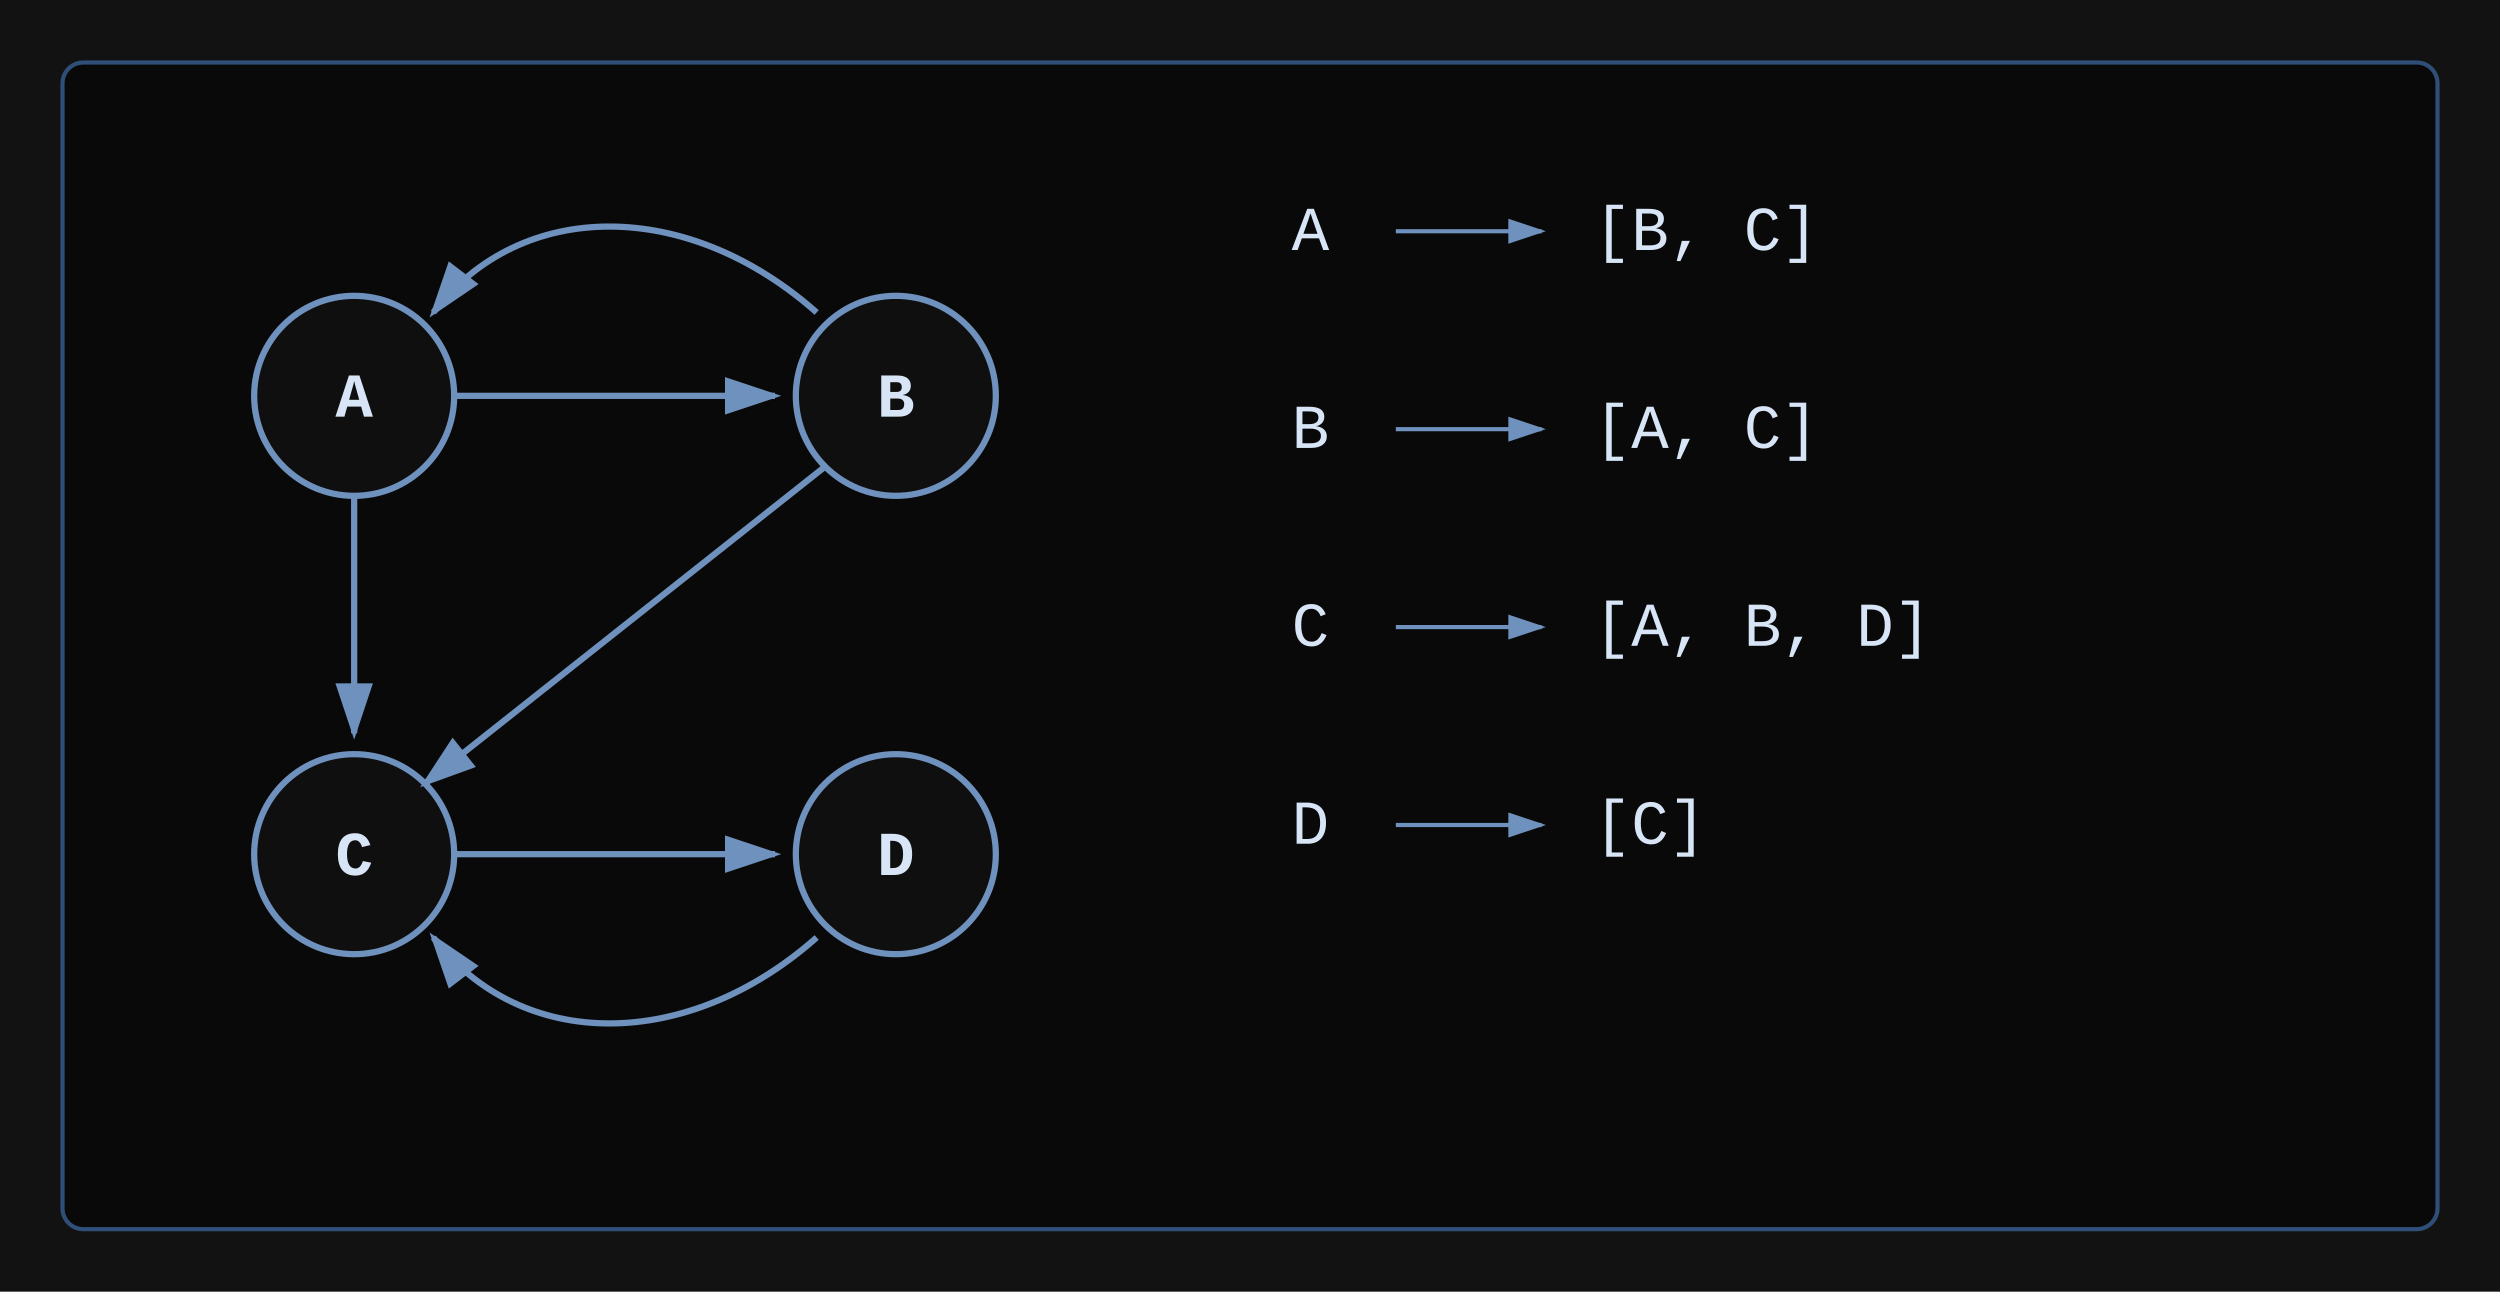
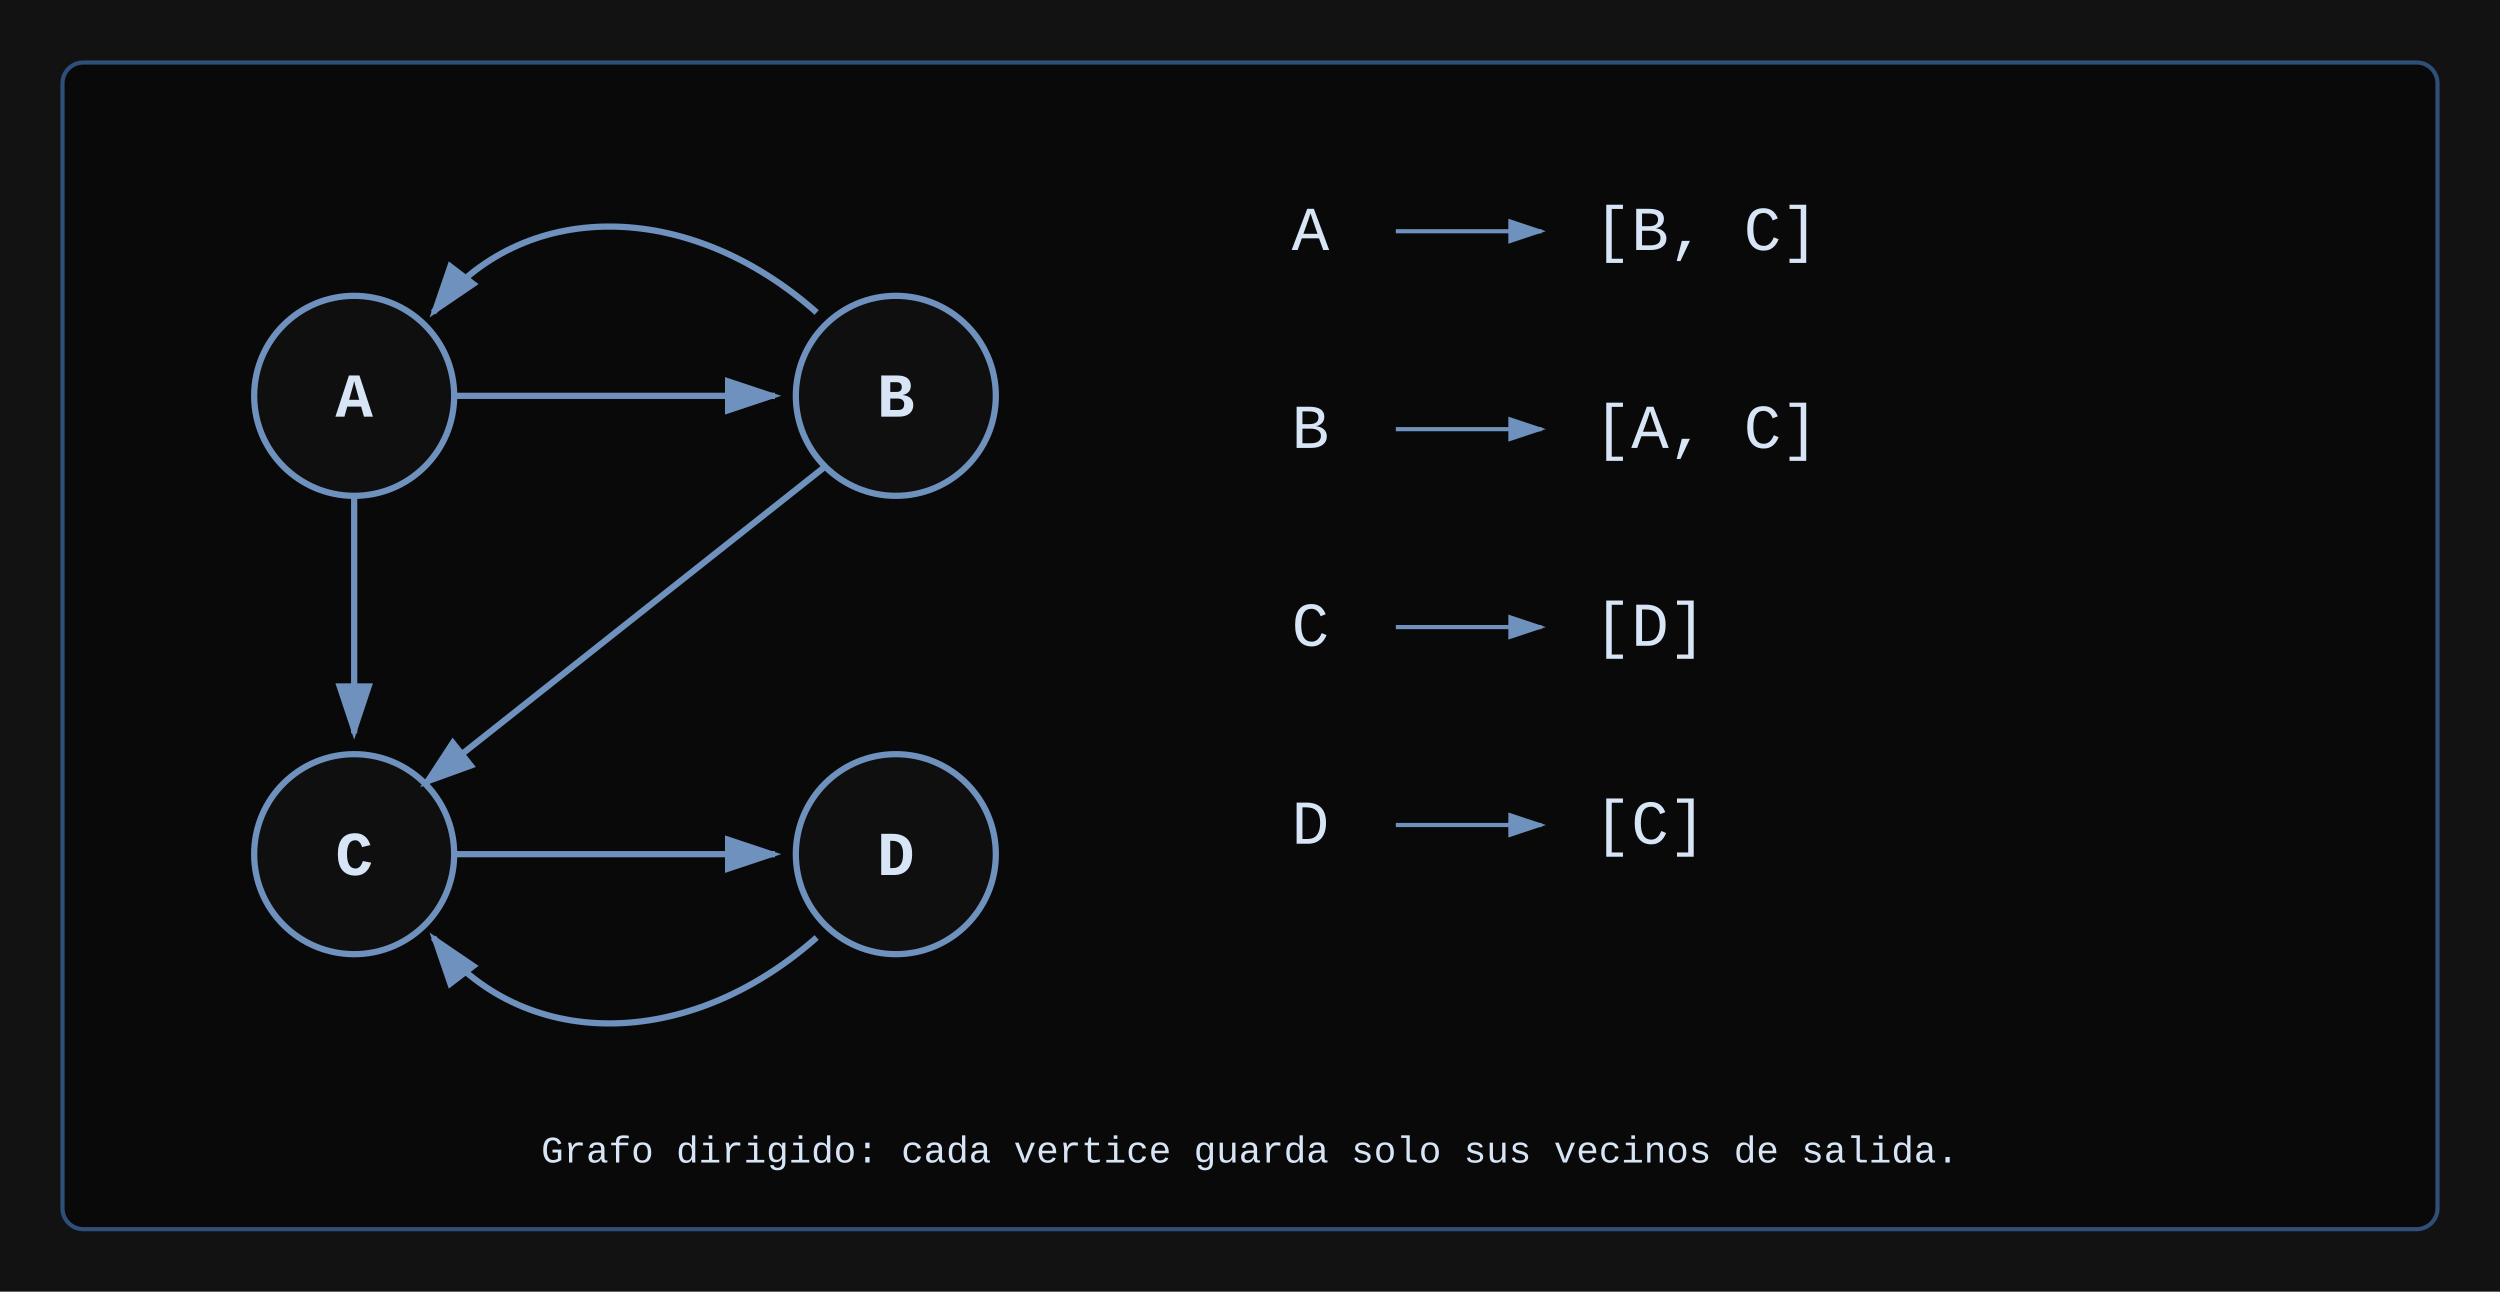
<svg xmlns="http://www.w3.org/2000/svg" width="1200" height="620" viewBox="0 0 1200 620">
  <defs>
    <marker id="arrow" markerWidth="10" markerHeight="10" refX="8" refY="3" orient="auto" markerUnits="strokeWidth">
      <path d="M0,0 L0,6 L9,3 z" fill="#6f91bd" />
    </marker>
    <style>
      .bg { fill:#121212; }
      .panel { fill:#090909; stroke:#2f4f78; stroke-width:2; }
      .node { fill:#0f0f0f; stroke:#6f91bd; stroke-width:3; }
      .edge { fill:none; stroke:#6f91bd; stroke-width:3; marker-end:url(#arrow); }
      .txt { fill:#d7e5f6; font-family: Consolas, 'Courier New', monospace; }
      .label { font-size:30px; font-weight:700; }
      .list { font-size:30px; }
      .small { font-size:18px; }
    </style>
  </defs>
  <rect class="bg" x="0" y="0" width="1200" height="620" />
  <rect class="panel" x="30" y="30" rx="10" ry="10" width="1140" height="560" />
  <circle class="node" cx="170" cy="190" r="48" />
  <circle class="node" cx="430" cy="190" r="48" />
  <circle class="node" cx="170" cy="410" r="48" />
  <circle class="node" cx="430" cy="410" r="48" />
  <text class="txt label" x="170" y="200" text-anchor="middle">A</text>
  <text class="txt label" x="430" y="200" text-anchor="middle">B</text>
  <text class="txt label" x="170" y="420" text-anchor="middle">C</text>
  <text class="txt label" x="430" y="420" text-anchor="middle">D</text>
  <path class="edge" d="M218 190 L372 190" />
  <path class="edge" d="M392 150 C330 95, 250 95, 208 150" />
  <path class="edge" d="M170 238 L170 352" />
  <path class="edge" d="M396 224 L204 376" />
  <path class="edge" d="M218 410 L372 410" />
  <path class="edge" d="M392 450 C330 505, 250 505, 208 450" />
  <g transform="translate(620,120)">
    <text class="txt list" x="0" y="0">A</text>
    <line x1="50" y1="-9" x2="120" y2="-9" stroke="#6f91bd" stroke-width="2" marker-end="url(#arrow)" />
    <text class="txt list" x="145" y="0">[B, C]</text>
    <text class="txt list" x="0" y="95">B</text>
    <line x1="50" y1="86" x2="120" y2="86" stroke="#6f91bd" stroke-width="2" marker-end="url(#arrow)" />
    <text class="txt list" x="145" y="95">[A, C]</text>
    <text class="txt list" x="0" y="190">C</text>
    <line x1="50" y1="181" x2="120" y2="181" stroke="#6f91bd" stroke-width="2" marker-end="url(#arrow)" />
-     <text class="txt list" x="145" y="190">[A, B, D]</text>
+     <text class="txt list" x="145" y="190">[D]</text>
    <text class="txt list" x="0" y="285">D</text>
    <line x1="50" y1="276" x2="120" y2="276" stroke="#6f91bd" stroke-width="2" marker-end="url(#arrow)" />
    <text class="txt list" x="145" y="285">[C]</text>
  </g>
+   <text class="txt small" x="600" y="558" text-anchor="middle">Grafo dirigido: cada vertice guarda solo sus vecinos de salida.</text>
</svg>
